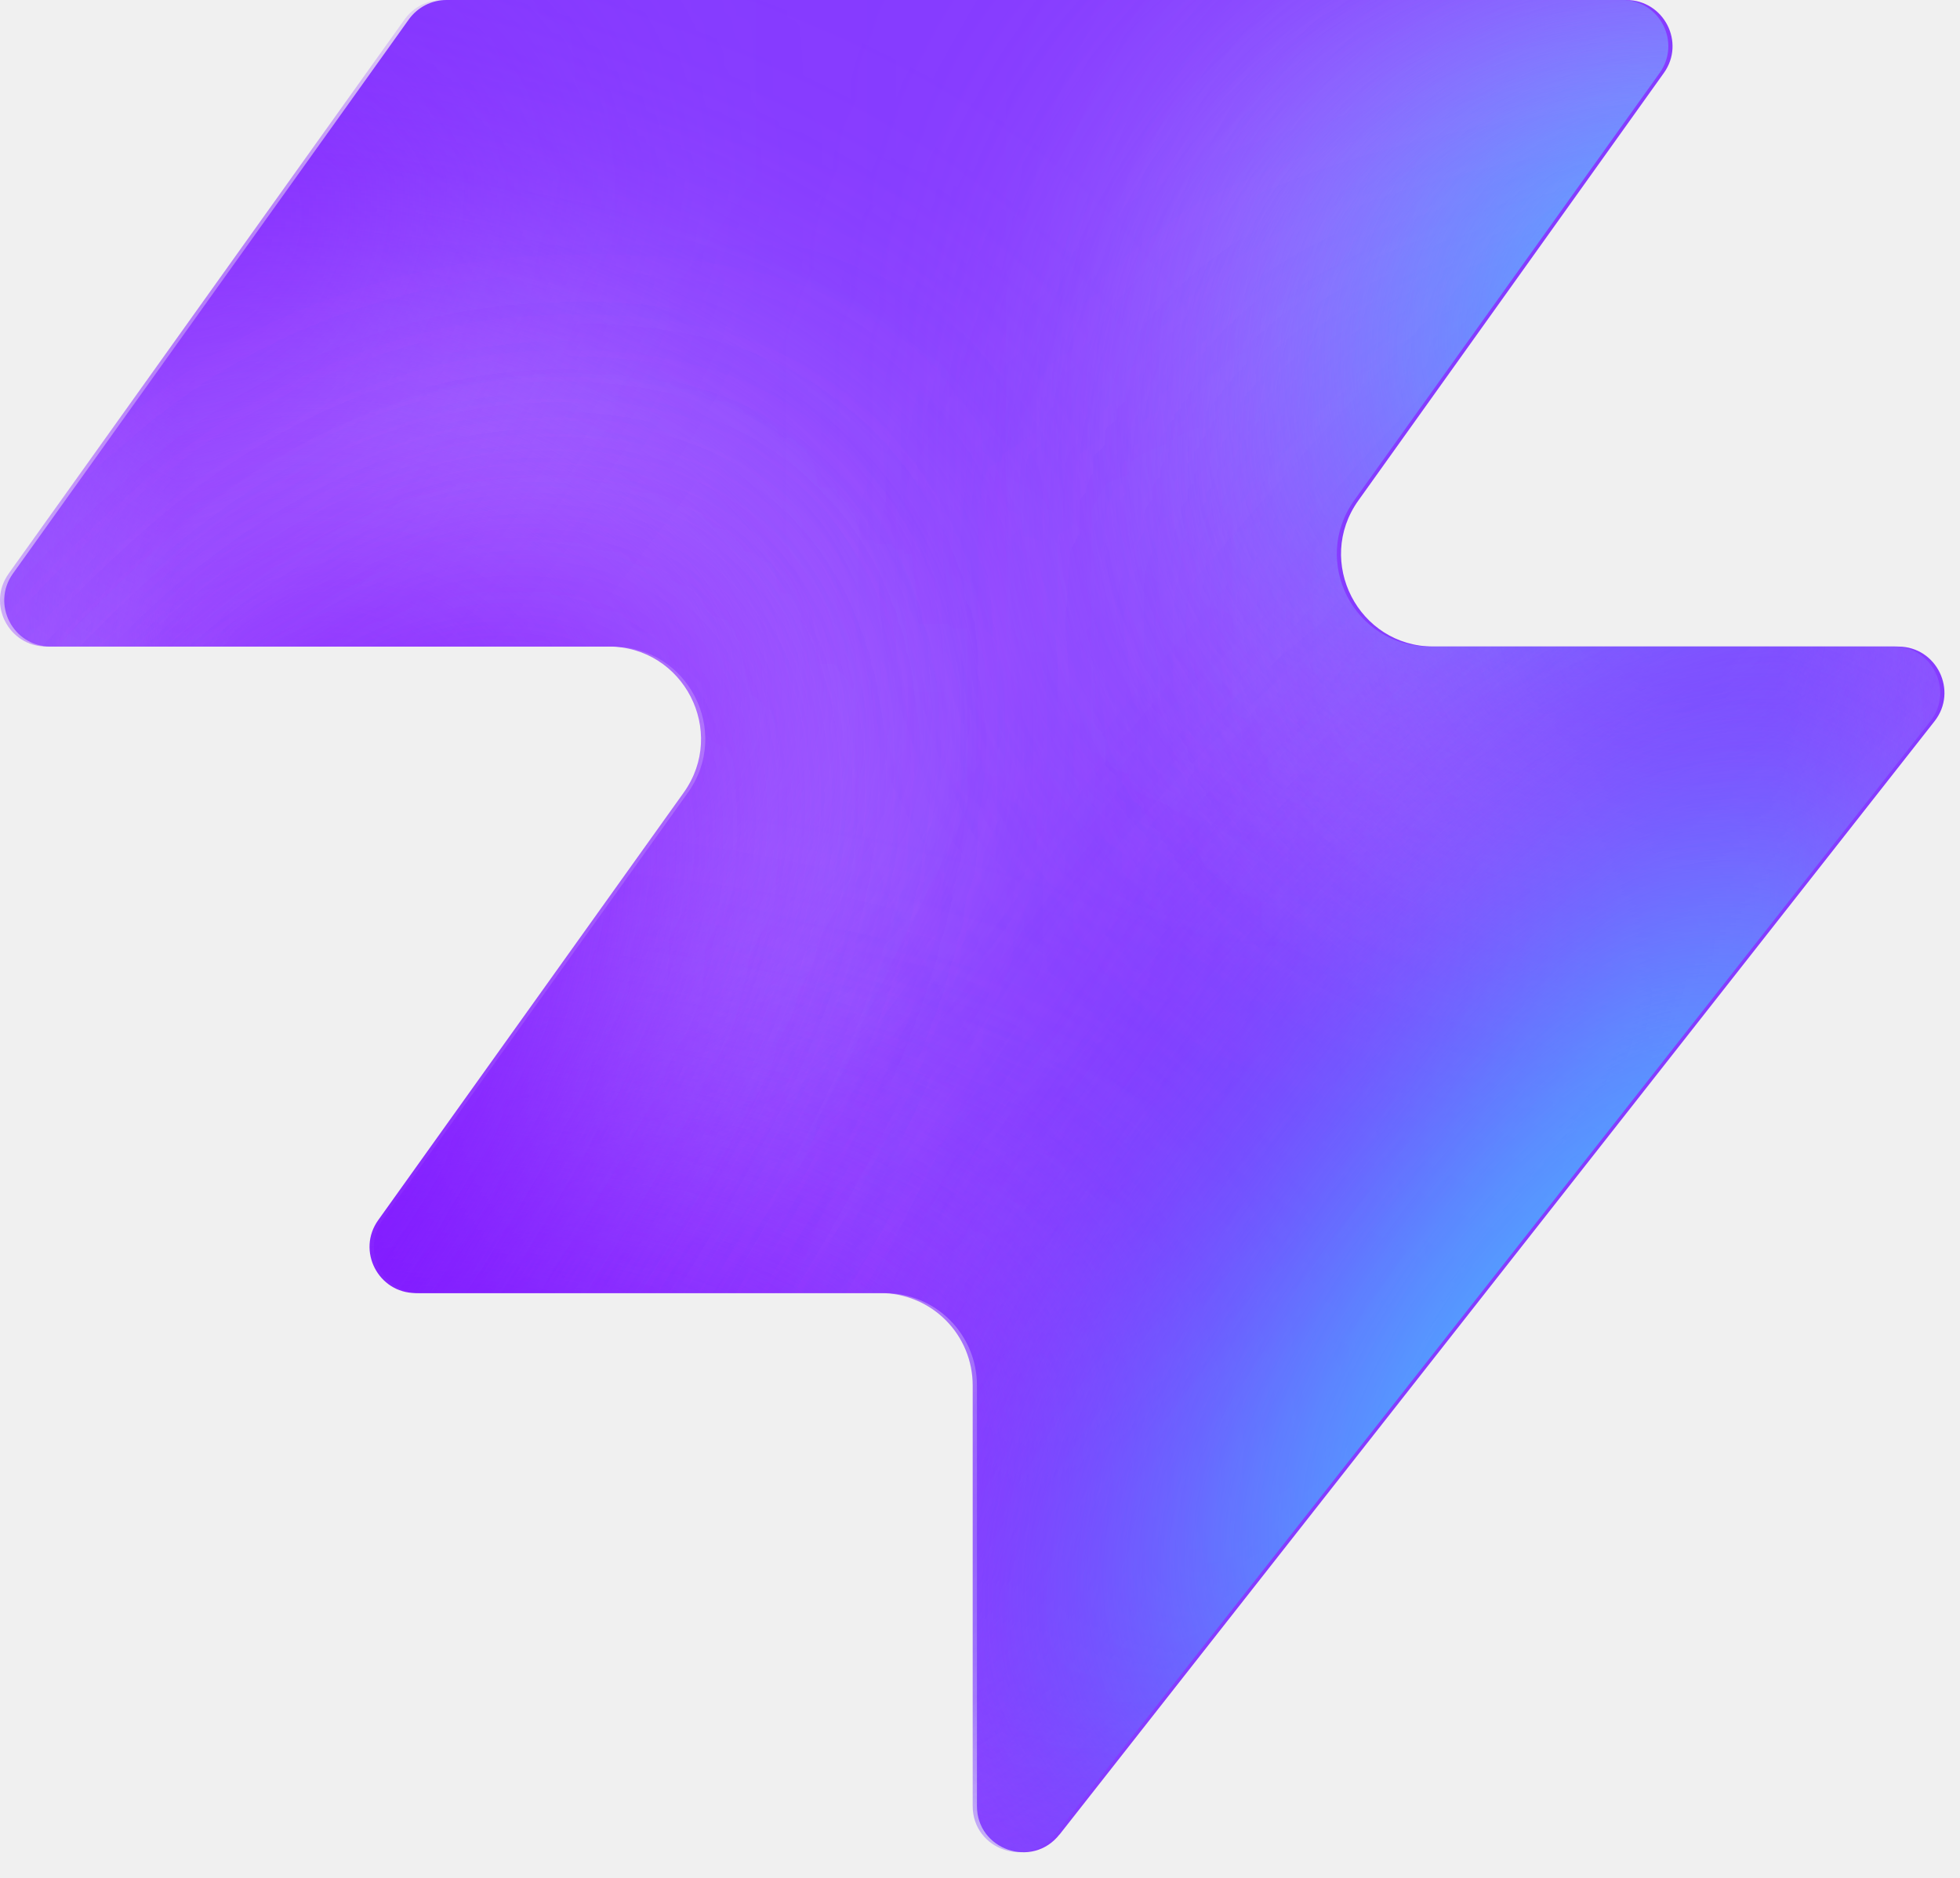
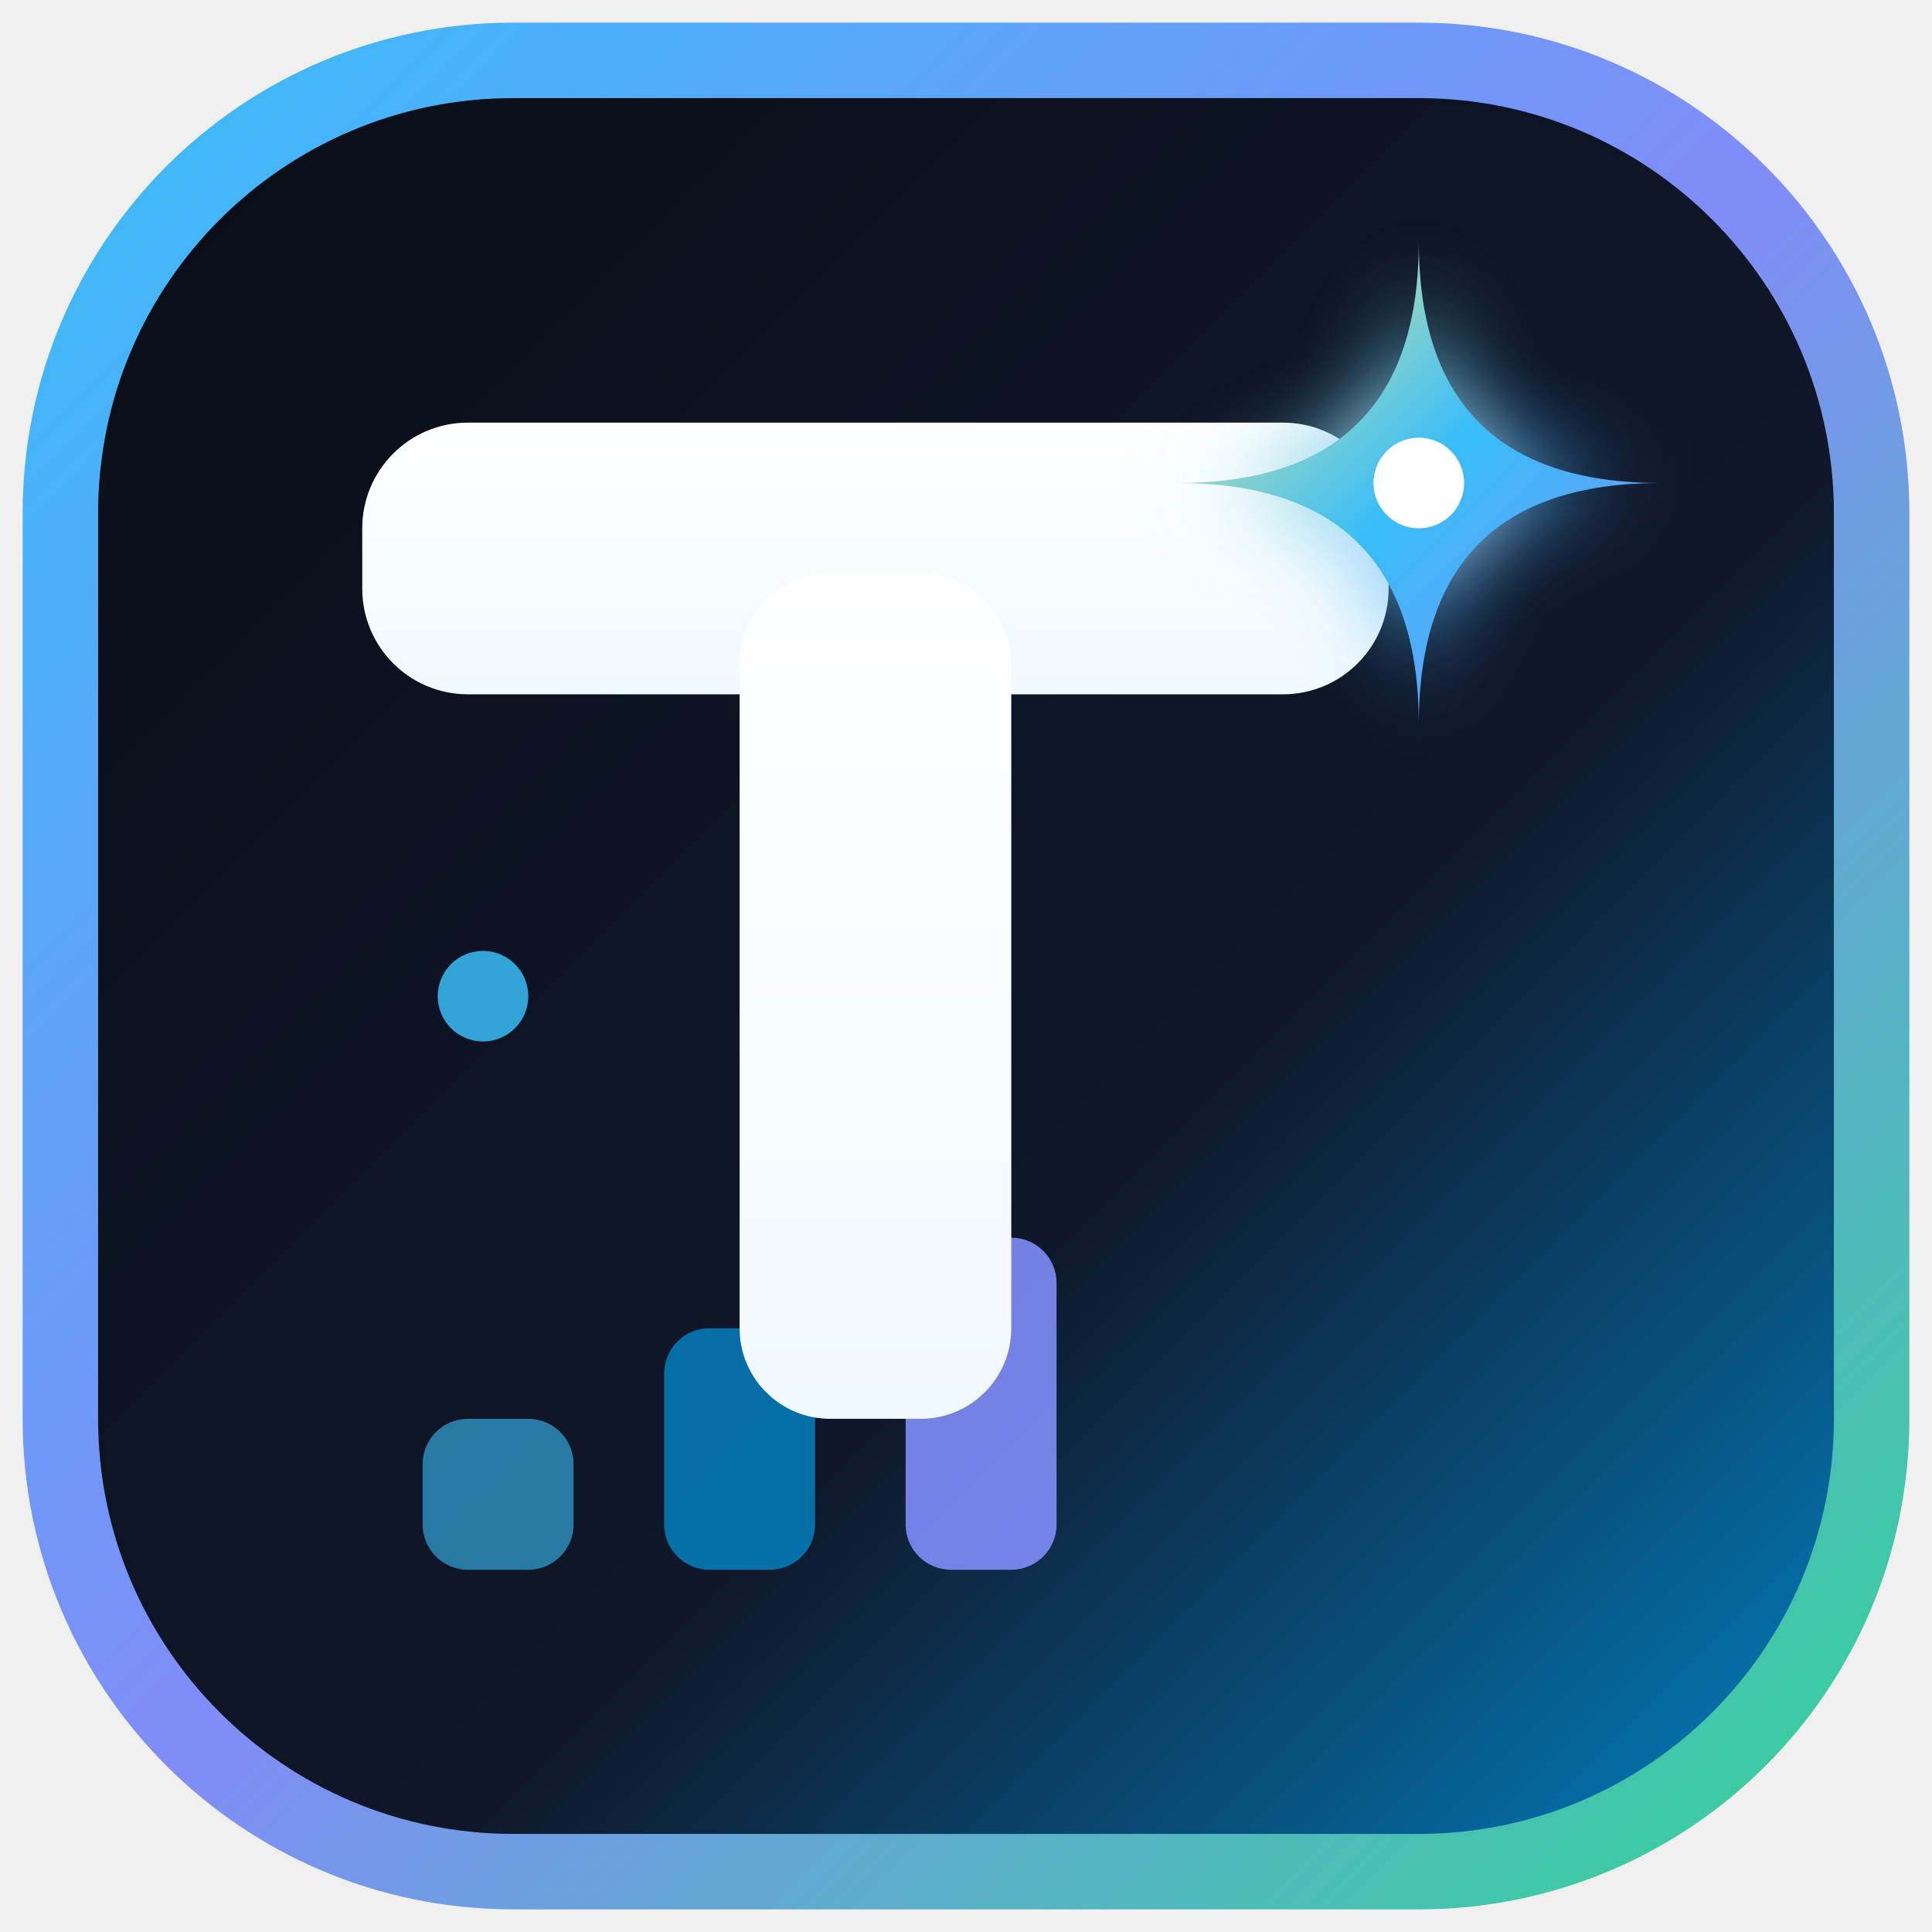
- <svg xmlns="http://www.w3.org/2000/svg" width="48" height="46" fill="none" viewBox="0 0 48 46">
-   <path fill="#863bff" d="M25.946 44.938c-.664.845-2.021.375-2.021-.698V33.937a2.26 2.26 0 0 0-2.262-2.262H10.287c-.92 0-1.456-1.04-.92-1.788l7.48-10.471c1.07-1.497 0-3.578-1.842-3.578H1.237c-.92 0-1.456-1.04-.92-1.788L10.013.474c.214-.297.556-.474.92-.474h28.894c.92 0 1.456 1.04.92 1.788l-7.48 10.471c-1.07 1.498 0 3.579 1.842 3.579h11.377c.943 0 1.473 1.088.89 1.83L25.947 44.94z" style="fill:#863bff;fill:color(display-p3 .525 .23 1);fill-opacity:1" />
-   <mask id="a" width="48" height="46" x="0" y="0" maskUnits="userSpaceOnUse" style="mask-type:alpha">
-     <path fill="#000" d="M25.842 44.938c-.664.844-2.021.375-2.021-.698V33.937a2.26 2.26 0 0 0-2.262-2.262H10.183c-.92 0-1.456-1.04-.92-1.788l7.48-10.471c1.07-1.498 0-3.579-1.842-3.579H1.133c-.92 0-1.456-1.04-.92-1.787L9.91.473c.214-.297.556-.474.92-.474h28.894c.92 0 1.456 1.04.92 1.788l-7.48 10.471c-1.07 1.498 0 3.578 1.842 3.578h11.377c.943 0 1.473 1.088.89 1.832L25.843 44.94z" style="fill:#000;fill-opacity:1" />
-   </mask>
-   <g mask="url(#a)">
-     <g filter="url(#b)">
-       <ellipse cx="5.508" cy="14.704" fill="#ede6ff" rx="5.508" ry="14.704" style="fill:#ede6ff;fill:color(display-p3 .927 .903 1);fill-opacity:1" transform="matrix(.00324 1 1 -.00324 -4.47 31.516)" />
-     </g>
-     <g filter="url(#c)">
-       <ellipse cx="10.399" cy="29.851" fill="#ede6ff" rx="10.399" ry="29.851" style="fill:#ede6ff;fill:color(display-p3 .927 .903 1);fill-opacity:1" transform="matrix(.00324 1 1 -.00324 -39.328 7.883)" />
-     </g>
-     <g filter="url(#d)">
-       <ellipse cx="5.508" cy="30.487" fill="#7e14ff" rx="5.508" ry="30.487" style="fill:#7e14ff;fill:color(display-p3 .492 .077 1);fill-opacity:1" transform="rotate(89.814 -25.913 -14.639)scale(1 -1)" />
-     </g>
-     <g filter="url(#e)">
-       <ellipse cx="5.508" cy="30.599" fill="#7e14ff" rx="5.508" ry="30.599" style="fill:#7e14ff;fill:color(display-p3 .492 .077 1);fill-opacity:1" transform="rotate(89.814 -32.644 -3.334)scale(1 -1)" />
-     </g>
-     <g filter="url(#f)">
-       <ellipse cx="5.508" cy="30.599" fill="#7e14ff" rx="5.508" ry="30.599" style="fill:#7e14ff;fill:color(display-p3 .492 .077 1);fill-opacity:1" transform="matrix(.00324 1 1 -.00324 -34.34 30.47)" />
-     </g>
-     <g filter="url(#g)">
-       <ellipse cx="14.072" cy="22.078" fill="#ede6ff" rx="14.072" ry="22.078" style="fill:#ede6ff;fill:color(display-p3 .927 .903 1);fill-opacity:1" transform="rotate(93.35 24.506 48.493)scale(-1 1)" />
-     </g>
-     <g filter="url(#h)">
-       <ellipse cx="3.47" cy="21.501" fill="#7e14ff" rx="3.47" ry="21.501" style="fill:#7e14ff;fill:color(display-p3 .492 .077 1);fill-opacity:1" transform="rotate(89.009 28.708 47.59)scale(-1 1)" />
-     </g>
-     <g filter="url(#i)">
-       <ellipse cx="3.47" cy="21.501" fill="#7e14ff" rx="3.47" ry="21.501" style="fill:#7e14ff;fill:color(display-p3 .492 .077 1);fill-opacity:1" transform="rotate(89.009 28.708 47.59)scale(-1 1)" />
-     </g>
-     <g filter="url(#j)">
-       <ellipse cx=".387" cy="8.972" fill="#7e14ff" rx="4.407" ry="29.108" style="fill:#7e14ff;fill:color(display-p3 .492 .077 1);fill-opacity:1" transform="rotate(39.51 .387 8.972)" />
-     </g>
-     <g filter="url(#k)">
-       <ellipse cx="47.523" cy="-6.092" fill="#7e14ff" rx="4.407" ry="29.108" style="fill:#7e14ff;fill:color(display-p3 .492 .077 1);fill-opacity:1" transform="rotate(37.892 47.523 -6.092)" />
-     </g>
-     <g filter="url(#l)">
-       <ellipse cx="41.412" cy="6.333" fill="#47bfff" rx="5.971" ry="9.665" style="fill:#47bfff;fill:color(display-p3 .28 .748 1);fill-opacity:1" transform="rotate(37.892 41.412 6.333)" />
-     </g>
-     <g filter="url(#m)">
-       <ellipse cx="-1.879" cy="38.332" fill="#7e14ff" rx="4.407" ry="29.108" style="fill:#7e14ff;fill:color(display-p3 .492 .077 1);fill-opacity:1" transform="rotate(37.892 -1.88 38.332)" />
-     </g>
-     <g filter="url(#n)">
-       <ellipse cx="-1.879" cy="38.332" fill="#7e14ff" rx="4.407" ry="29.108" style="fill:#7e14ff;fill:color(display-p3 .492 .077 1);fill-opacity:1" transform="rotate(37.892 -1.88 38.332)" />
-     </g>
-     <g filter="url(#o)">
-       <ellipse cx="35.651" cy="29.907" fill="#7e14ff" rx="4.407" ry="29.108" style="fill:#7e14ff;fill:color(display-p3 .492 .077 1);fill-opacity:1" transform="rotate(37.892 35.651 29.907)" />
-     </g>
-     <g filter="url(#p)">
-       <ellipse cx="38.418" cy="32.4" fill="#47bfff" rx="5.971" ry="15.297" style="fill:#47bfff;fill:color(display-p3 .28 .748 1);fill-opacity:1" transform="rotate(37.892 38.418 32.4)" />
-     </g>
-   </g>
+ <svg xmlns="http://www.w3.org/2000/svg" viewBox="0 0 64 64" width="64" height="64">
  <defs>
-     <filter id="b" width="60.045" height="41.654" x="-19.77" y="16.149" color-interpolation-filters="sRGB" filterUnits="userSpaceOnUse">
-       <feFlood flood-opacity="0" result="BackgroundImageFix" />
-       <feBlend in="SourceGraphic" in2="BackgroundImageFix" result="shape" />
-       <feGaussianBlur result="effect1_foregroundBlur_2002_17158" stdDeviation="7.659" />
-     </filter>
-     <filter id="c" width="90.34" height="51.437" x="-54.613" y="-7.533" color-interpolation-filters="sRGB" filterUnits="userSpaceOnUse">
-       <feFlood flood-opacity="0" result="BackgroundImageFix" />
-       <feBlend in="SourceGraphic" in2="BackgroundImageFix" result="shape" />
-       <feGaussianBlur result="effect1_foregroundBlur_2002_17158" stdDeviation="7.659" />
-     </filter>
-     <filter id="d" width="79.355" height="29.4" x="-49.64" y="2.03" color-interpolation-filters="sRGB" filterUnits="userSpaceOnUse">
-       <feFlood flood-opacity="0" result="BackgroundImageFix" />
-       <feBlend in="SourceGraphic" in2="BackgroundImageFix" result="shape" />
-       <feGaussianBlur result="effect1_foregroundBlur_2002_17158" stdDeviation="4.596" />
-     </filter>
-     <filter id="e" width="79.579" height="29.4" x="-45.045" y="20.029" color-interpolation-filters="sRGB" filterUnits="userSpaceOnUse">
-       <feFlood flood-opacity="0" result="BackgroundImageFix" />
-       <feBlend in="SourceGraphic" in2="BackgroundImageFix" result="shape" />
-       <feGaussianBlur result="effect1_foregroundBlur_2002_17158" stdDeviation="4.596" />
-     </filter>
-     <filter id="f" width="79.579" height="29.4" x="-43.513" y="21.178" color-interpolation-filters="sRGB" filterUnits="userSpaceOnUse">
-       <feFlood flood-opacity="0" result="BackgroundImageFix" />
-       <feBlend in="SourceGraphic" in2="BackgroundImageFix" result="shape" />
-       <feGaussianBlur result="effect1_foregroundBlur_2002_17158" stdDeviation="4.596" />
-     </filter>
-     <filter id="g" width="74.749" height="58.852" x="15.756" y="-17.901" color-interpolation-filters="sRGB" filterUnits="userSpaceOnUse">
-       <feFlood flood-opacity="0" result="BackgroundImageFix" />
-       <feBlend in="SourceGraphic" in2="BackgroundImageFix" result="shape" />
-       <feGaussianBlur result="effect1_foregroundBlur_2002_17158" stdDeviation="7.659" />
-     </filter>
-     <filter id="h" width="61.377" height="25.362" x="23.548" y="2.284" color-interpolation-filters="sRGB" filterUnits="userSpaceOnUse">
-       <feFlood flood-opacity="0" result="BackgroundImageFix" />
-       <feBlend in="SourceGraphic" in2="BackgroundImageFix" result="shape" />
-       <feGaussianBlur result="effect1_foregroundBlur_2002_17158" stdDeviation="4.596" />
-     </filter>
-     <filter id="i" width="61.377" height="25.362" x="23.548" y="2.284" color-interpolation-filters="sRGB" filterUnits="userSpaceOnUse">
-       <feFlood flood-opacity="0" result="BackgroundImageFix" />
-       <feBlend in="SourceGraphic" in2="BackgroundImageFix" result="shape" />
-       <feGaussianBlur result="effect1_foregroundBlur_2002_17158" stdDeviation="4.596" />
-     </filter>
-     <filter id="j" width="56.045" height="63.649" x="-27.636" y="-22.853" color-interpolation-filters="sRGB" filterUnits="userSpaceOnUse">
-       <feFlood flood-opacity="0" result="BackgroundImageFix" />
-       <feBlend in="SourceGraphic" in2="BackgroundImageFix" result="shape" />
-       <feGaussianBlur result="effect1_foregroundBlur_2002_17158" stdDeviation="4.596" />
-     </filter>
-     <filter id="k" width="54.814" height="64.646" x="20.116" y="-38.415" color-interpolation-filters="sRGB" filterUnits="userSpaceOnUse">
-       <feFlood flood-opacity="0" result="BackgroundImageFix" />
-       <feBlend in="SourceGraphic" in2="BackgroundImageFix" result="shape" />
-       <feGaussianBlur result="effect1_foregroundBlur_2002_17158" stdDeviation="4.596" />
-     </filter>
-     <filter id="l" width="33.541" height="35.313" x="24.641" y="-11.323" color-interpolation-filters="sRGB" filterUnits="userSpaceOnUse">
-       <feFlood flood-opacity="0" result="BackgroundImageFix" />
-       <feBlend in="SourceGraphic" in2="BackgroundImageFix" result="shape" />
-       <feGaussianBlur result="effect1_foregroundBlur_2002_17158" stdDeviation="4.596" />
-     </filter>
-     <filter id="m" width="54.814" height="64.646" x="-29.286" y="6.009" color-interpolation-filters="sRGB" filterUnits="userSpaceOnUse">
-       <feFlood flood-opacity="0" result="BackgroundImageFix" />
-       <feBlend in="SourceGraphic" in2="BackgroundImageFix" result="shape" />
-       <feGaussianBlur result="effect1_foregroundBlur_2002_17158" stdDeviation="4.596" />
-     </filter>
-     <filter id="n" width="54.814" height="64.646" x="-29.286" y="6.009" color-interpolation-filters="sRGB" filterUnits="userSpaceOnUse">
-       <feFlood flood-opacity="0" result="BackgroundImageFix" />
-       <feBlend in="SourceGraphic" in2="BackgroundImageFix" result="shape" />
-       <feGaussianBlur result="effect1_foregroundBlur_2002_17158" stdDeviation="4.596" />
-     </filter>
-     <filter id="o" width="54.814" height="64.646" x="8.244" y="-2.416" color-interpolation-filters="sRGB" filterUnits="userSpaceOnUse">
-       <feFlood flood-opacity="0" result="BackgroundImageFix" />
-       <feBlend in="SourceGraphic" in2="BackgroundImageFix" result="shape" />
-       <feGaussianBlur result="effect1_foregroundBlur_2002_17158" stdDeviation="4.596" />
-     </filter>
-     <filter id="p" width="39.409" height="43.623" x="18.713" y="10.588" color-interpolation-filters="sRGB" filterUnits="userSpaceOnUse">
-       <feFlood flood-opacity="0" result="BackgroundImageFix" />
-       <feBlend in="SourceGraphic" in2="BackgroundImageFix" result="shape" />
-       <feGaussianBlur result="effect1_foregroundBlur_2002_17158" stdDeviation="4.596" />
+     <linearGradient id="tributiaBg" x1="0%" y1="0%" x2="100%" y2="100%">
+       <stop offset="0%" stop-color="#090d16" />
+       <stop offset="60%" stop-color="#0f172a" />
+       <stop offset="100%" stop-color="#0284c7" />
+     </linearGradient>
+     <linearGradient id="tributiaBorder" x1="0%" y1="0%" x2="100%" y2="100%">
+       <stop offset="0%" stop-color="#38bdf8" />
+       <stop offset="50%" stop-color="#818cf8" />
+       <stop offset="100%" stop-color="#34d399" />
+     </linearGradient>
+     <linearGradient id="tributiaLetter" x1="0%" y1="0%" x2="0%" y2="100%">
+       <stop offset="0%" stop-color="#ffffff" />
+       <stop offset="100%" stop-color="#f0f9ff" />
+     </linearGradient>
+     <linearGradient id="tributiaSparkle" x1="0%" y1="0%" x2="100%" y2="100%">
+       <stop offset="0%" stop-color="#fef08a" />
+       <stop offset="50%" stop-color="#38bdf8" />
+       <stop offset="100%" stop-color="#818cf8" />
+     </linearGradient>
+     <filter id="sparkleGlow" x="-30%" y="-30%" width="160%" height="160%">
+       <feGaussianBlur stdDeviation="1.5" result="blur" />
+       <feComposite in="SourceGraphic" in2="blur" operator="over" />
    </filter>
  </defs>
+   <rect x="2" y="2" width="60" height="60" rx="15" ry="15" fill="url(#tributiaBg)" stroke="url(#tributiaBorder)" stroke-width="2.5" />
+   <rect x="14" y="47" width="5" height="5" rx="1.5" fill="#38bdf8" opacity="0.6" />
+   <rect x="22" y="44" width="5" height="8" rx="1.5" fill="#0284c7" opacity="0.8" />
+   <rect x="30" y="41" width="5" height="11" rx="1.5" fill="#818cf8" opacity="0.9" />
+   <rect x="12" y="14" width="34" height="9" rx="3.5" fill="url(#tributiaLetter)" />
+   <rect x="24.5" y="19" width="9" height="28" rx="3" fill="url(#tributiaLetter)" />
+   <g filter="url(#sparkleGlow)">
+     <path d="M47 8 Q47 16 55 16 Q47 16 47 24 Q47 16 39 16 Q47 16 47 8 Z" fill="url(#tributiaSparkle)" />
+     <circle cx="47" cy="16" r="1.5" fill="#ffffff" />
+   </g>
+   <circle cx="16" cy="33" r="1.5" fill="#38bdf8" opacity="0.85" />
</svg>
